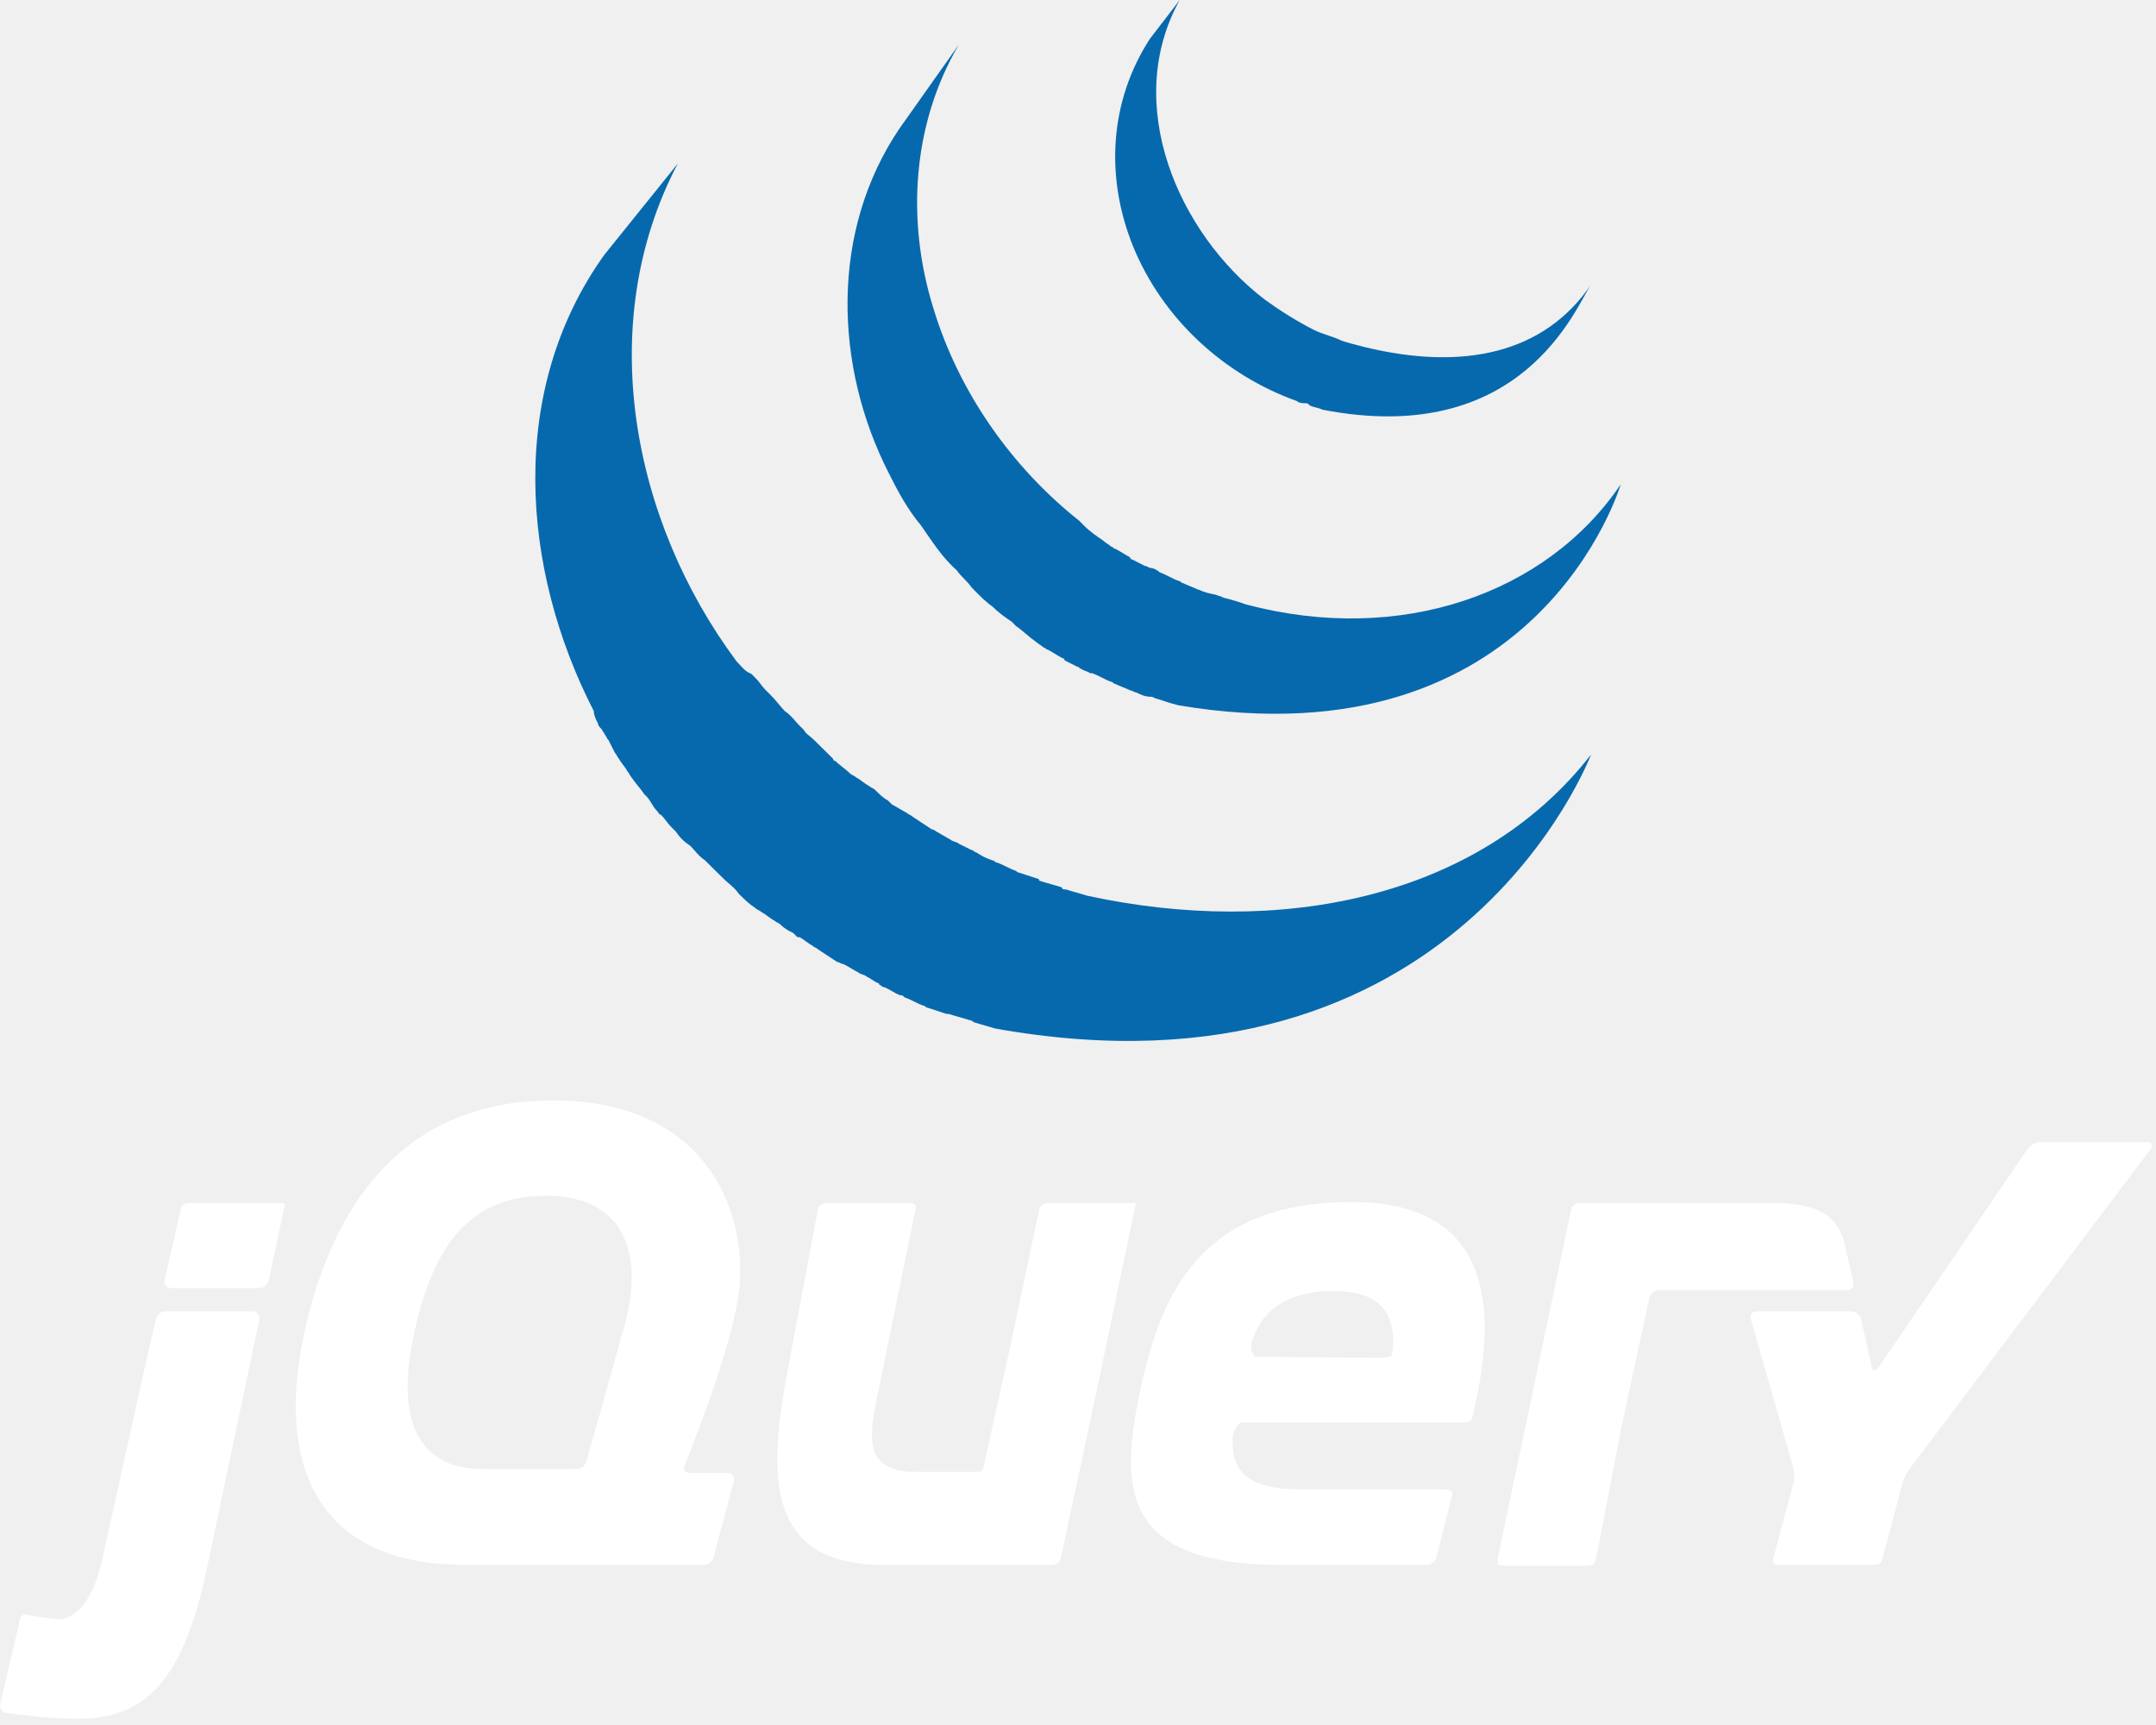
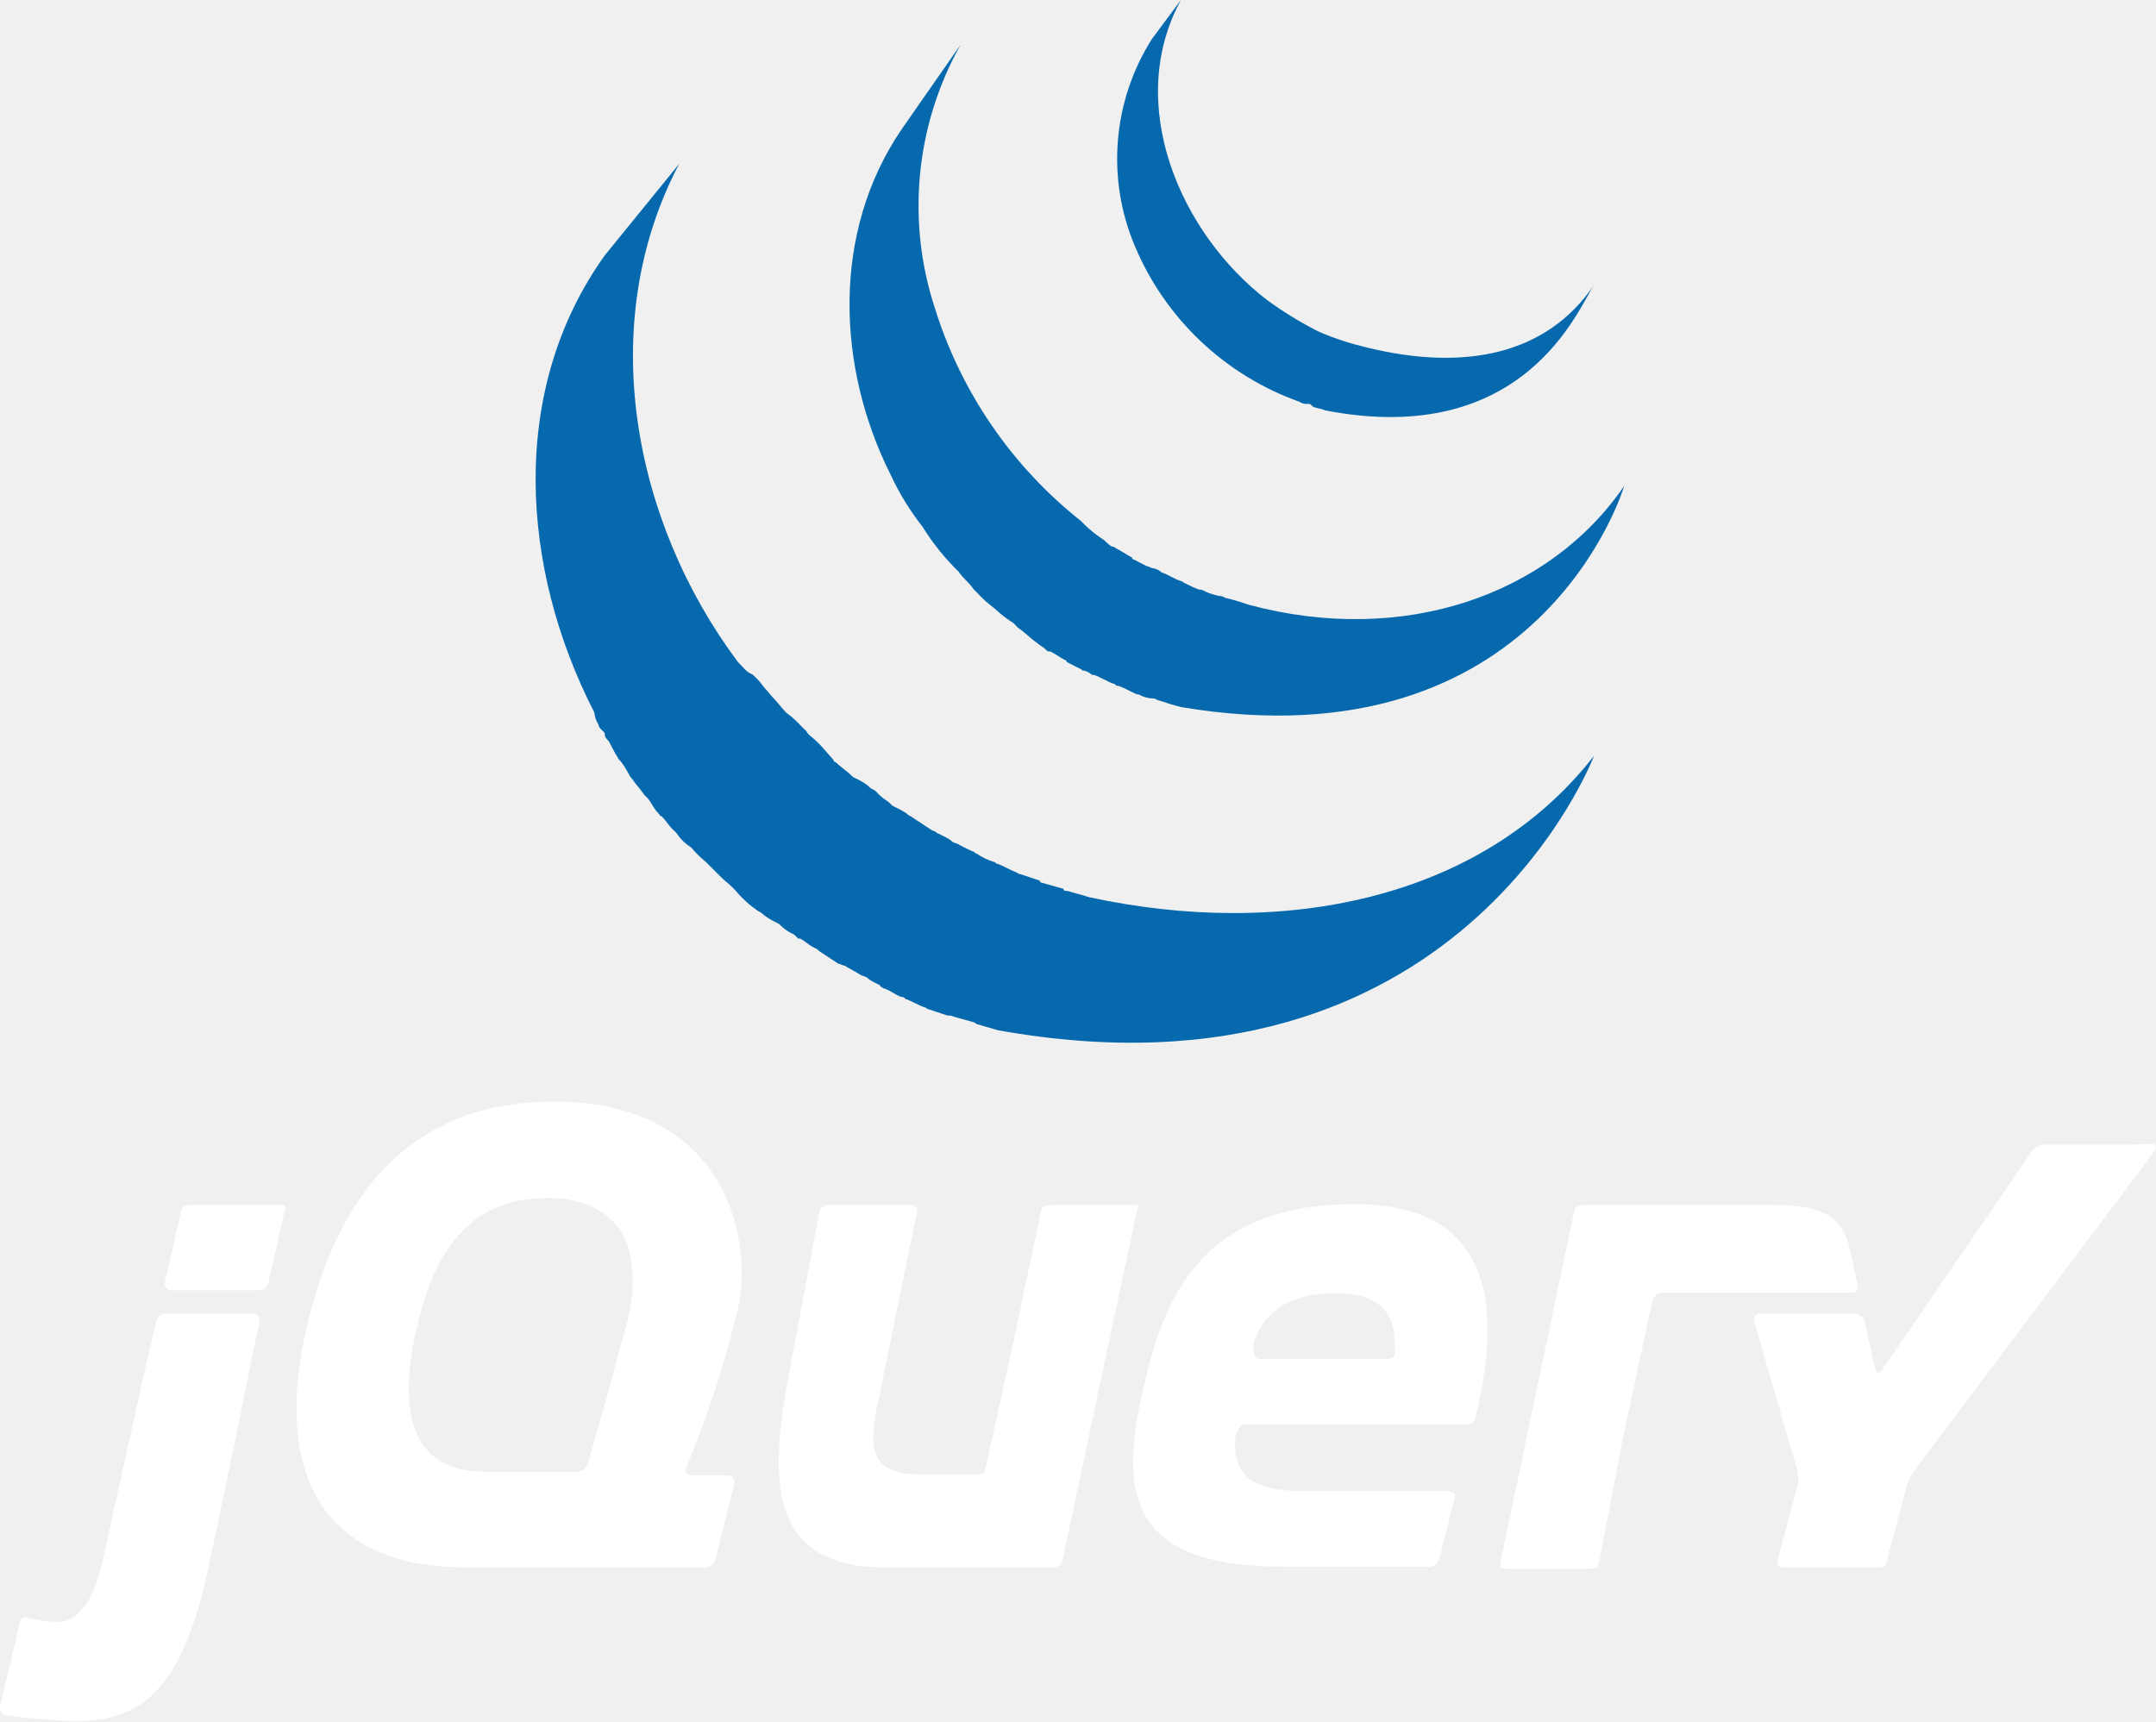
- <svg xmlns="http://www.w3.org/2000/svg" width="100" height="80" viewBox="0 0 100 80" fill="none">
-   <path d="M85.962 59.47L85.559 57.675C85.245 56.374 84.303 55.791 82.196 55.791H73.318C73.094 55.791 72.915 55.88 72.87 56.105L69.507 72.079C69.462 72.303 69.462 72.438 69.462 72.528C69.507 72.618 69.865 72.618 70.09 72.618H73.183C73.408 72.618 73.766 72.618 73.856 72.573C73.991 72.528 74.035 72.214 74.08 72.034L75.156 66.425L76.501 60.188C76.546 60.009 76.726 59.829 76.95 59.829H85.738C85.873 59.829 86.007 59.65 85.962 59.47Z" fill="white" />
-   <path d="M98.472 52.964C98.248 52.964 94.571 52.964 94.571 52.964C94.347 52.964 94.123 53.188 93.988 53.368L87.128 63.419C86.993 63.598 86.859 63.598 86.814 63.374L86.321 61.175C86.276 60.996 86.052 60.816 85.873 60.816H81.478C81.254 60.816 81.165 60.996 81.209 61.175L83.182 68.086C83.227 68.265 83.227 68.624 83.182 68.803L82.241 72.303C82.196 72.483 82.33 72.573 82.51 72.573H86.859C87.083 72.573 87.262 72.528 87.307 72.303L88.249 68.759C88.294 68.579 88.428 68.31 88.563 68.13L99.727 53.323C99.862 53.143 99.817 52.964 99.638 52.964H98.472Z" fill="white" />
-   <path d="M52.648 55.791H48.657C48.433 55.791 48.254 55.88 48.209 56.06L46.909 62.207L45.608 68.086C45.564 68.265 45.384 68.265 45.16 68.265H42.559C39.959 68.265 40.273 66.65 40.811 64.182C40.811 64.137 42.47 56.06 42.47 56.06C42.515 55.88 42.38 55.791 42.156 55.791H38.39C38.166 55.791 37.986 55.88 37.941 56.06L36.417 64.182C35.655 68.579 35.655 72.438 40.721 72.573C40.811 72.573 48.747 72.573 48.747 72.573C48.971 72.573 49.151 72.483 49.196 72.303L50.944 64.137L52.648 55.97C52.648 55.97 52.738 55.791 52.648 55.791Z" fill="white" />
-   <path d="M13.101 55.791H8.842C8.618 55.791 8.438 55.836 8.393 56.06L7.631 59.38C7.586 59.56 7.721 59.739 7.945 59.739H12.025C12.249 59.739 12.429 59.56 12.473 59.336L13.191 55.97C13.191 55.97 13.281 55.791 13.101 55.791Z" fill="white" />
-   <path d="M7.676 60.816C7.452 60.816 7.272 60.996 7.228 61.175L6.645 63.733L5.344 69.611C5.344 69.611 4.672 72.707 4.582 72.932C4.582 72.932 3.999 75.175 2.654 75.085C2.026 75.041 1.309 74.906 1.309 74.906C0.905 74.771 0.905 75.175 0.861 75.4L0.009 79.034C-0.036 79.214 0.098 79.393 0.278 79.438C0.278 79.438 2.116 79.707 3.416 79.707H3.641C6.824 79.707 8.528 77.823 9.604 72.707L10.859 66.739L12.025 61.22C12.07 61.041 11.935 60.816 11.756 60.816" fill="white" />
-   <path d="M62.691 55.746C55.517 55.746 53.814 60.188 52.872 64.541C51.931 69.028 52.02 72.573 59.418 72.573H59.687C62.647 72.573 66.189 72.573 66.189 72.573C66.368 72.573 66.592 72.393 66.637 72.169L67.355 69.342C67.399 69.162 67.265 69.073 67.041 69.073H60.36C57.939 69.073 57.087 68.31 57.176 66.65C57.176 66.47 57.401 65.977 57.58 65.977H67.848C68.296 65.977 68.296 65.707 68.296 65.707C69.417 61.041 69.462 55.746 62.691 55.746ZM64.575 62.791C64.575 63.015 63.857 62.97 63.857 62.97L58.297 62.925C58.118 62.925 58.028 62.656 58.028 62.477C58.028 62.477 58.028 62.252 58.073 62.207C58.522 60.727 59.777 59.874 61.84 59.874C64.126 59.874 64.62 60.996 64.62 62.297" fill="white" />
-   <path d="M31.754 67.951C31.754 67.951 33.771 63.06 34.22 60.278C34.847 56.509 32.964 51.034 25.656 51.034C18.437 51.034 15.298 56.239 14.088 61.938C12.877 67.637 14.446 72.618 21.665 72.573H32.65C32.875 72.573 33.054 72.393 33.099 72.214L34.04 68.669C34.085 68.489 33.951 68.31 33.771 68.31H32.875H31.978C31.799 68.31 31.709 68.175 31.709 68.041C31.754 68.041 31.754 67.996 31.754 67.951ZM27.987 64.989L27.18 67.816C27.135 67.996 26.911 68.13 26.687 68.13H22.427C19.199 68.13 18.392 65.618 19.199 61.893C20.006 58.079 21.531 55.746 24.714 55.477C29.063 55.163 29.96 58.214 28.884 61.759L27.987 64.989Z" fill="white" />
-   <path d="M28.029 11.818C23.55 18.07 24.134 26.342 27.542 32.979C27.542 33.172 27.639 33.364 27.737 33.556C27.737 33.653 27.834 33.749 27.931 33.845C27.931 33.941 28.029 33.941 28.029 34.037C28.126 34.133 28.126 34.23 28.224 34.326C28.321 34.518 28.418 34.711 28.516 34.903C28.613 34.999 28.613 35.095 28.71 35.191C28.808 35.384 29.003 35.576 29.1 35.769C29.197 35.865 29.197 35.961 29.295 36.057C29.489 36.346 29.684 36.538 29.879 36.827L29.976 36.923C30.171 37.115 30.268 37.404 30.463 37.596C30.56 37.692 30.56 37.788 30.658 37.788C30.852 37.981 30.95 38.173 31.145 38.365C31.242 38.462 31.242 38.462 31.339 38.558C31.534 38.846 31.729 39.039 32.021 39.231C32.216 39.424 32.41 39.712 32.703 39.904C32.8 40.001 32.8 40.001 32.897 40.097C33.092 40.289 33.189 40.385 33.384 40.578C33.481 40.674 33.481 40.674 33.579 40.77C33.774 40.963 34.066 41.155 34.261 41.444L34.358 41.54C34.553 41.732 34.747 41.924 35.039 42.117C35.137 42.213 35.234 42.213 35.332 42.309C35.526 42.405 35.721 42.598 35.916 42.694C36.013 42.79 36.111 42.79 36.208 42.886C36.403 43.079 36.597 43.175 36.792 43.271C36.889 43.367 36.889 43.367 36.987 43.463C36.987 43.463 36.987 43.463 37.084 43.463C37.279 43.56 37.474 43.752 37.669 43.848C37.766 43.944 37.863 43.944 37.961 44.041C38.253 44.233 38.545 44.425 38.837 44.618C38.934 44.618 39.032 44.714 39.129 44.714C39.324 44.81 39.616 45.002 39.811 45.099C39.908 45.195 40.103 45.195 40.2 45.291C40.395 45.387 40.492 45.483 40.687 45.58C40.687 45.58 40.784 45.58 40.784 45.676C40.882 45.676 40.882 45.772 40.979 45.772C41.271 45.868 41.466 46.06 41.758 46.157C41.855 46.157 41.855 46.157 41.953 46.253C42.245 46.349 42.537 46.541 42.829 46.638C42.926 46.638 42.926 46.734 43.024 46.734C43.316 46.83 43.608 46.926 43.9 47.022H43.998C44.29 47.118 44.679 47.215 44.971 47.311C45.069 47.311 45.166 47.407 45.166 47.407C45.458 47.503 45.848 47.599 46.14 47.696C67.561 51.543 73.793 34.999 73.793 34.999C68.535 41.732 59.285 43.463 50.424 41.54C50.132 41.444 49.742 41.347 49.45 41.251C49.353 41.251 49.256 41.251 49.256 41.155C48.964 41.059 48.574 40.963 48.282 40.866C48.282 40.866 48.184 40.866 48.184 40.77C47.892 40.674 47.6 40.578 47.308 40.482C47.211 40.482 47.114 40.385 47.114 40.385C46.821 40.289 46.529 40.097 46.237 40.001C46.14 40.001 46.14 39.904 46.042 39.904C45.75 39.808 45.556 39.712 45.263 39.52C45.166 39.52 45.166 39.424 45.069 39.424C44.874 39.327 44.679 39.231 44.484 39.135C44.387 39.039 44.192 39.039 44.095 38.943C43.9 38.846 43.608 38.654 43.413 38.558C43.316 38.462 43.219 38.462 43.219 38.462C42.926 38.269 42.634 38.077 42.342 37.885C42.245 37.788 42.148 37.788 42.05 37.692C41.855 37.596 41.563 37.404 41.369 37.307C41.271 37.211 41.271 37.211 41.174 37.115C40.979 37.019 40.784 36.827 40.59 36.634C40.492 36.538 40.395 36.538 40.297 36.442C40.103 36.346 39.908 36.153 39.713 36.057C39.616 35.961 39.519 35.961 39.421 35.865C39.226 35.672 38.934 35.48 38.74 35.288C38.74 35.288 38.642 35.288 38.642 35.191C38.447 34.999 38.155 34.711 37.961 34.518C37.863 34.422 37.863 34.422 37.766 34.326C37.571 34.133 37.376 34.037 37.279 33.845C37.182 33.749 37.182 33.749 37.084 33.653C36.889 33.46 36.695 33.172 36.403 32.979C36.208 32.787 36.013 32.498 35.721 32.21C35.624 32.114 35.624 32.114 35.526 32.017C35.332 31.825 35.234 31.633 35.039 31.44C34.942 31.344 34.942 31.344 34.845 31.248C34.553 31.152 34.358 30.863 34.163 30.671C29.295 24.13 27.542 14.992 31.437 7.586" fill="#0769AD" />
-   <path d="M41.727 5.949C38.49 10.725 38.686 16.993 41.236 21.968C41.629 22.764 42.119 23.659 42.708 24.355C43.198 25.052 43.688 25.848 44.375 26.445C44.571 26.743 44.865 26.942 45.062 27.241C45.16 27.34 45.16 27.34 45.258 27.44C45.454 27.639 45.748 27.937 46.042 28.136C46.337 28.435 46.631 28.634 46.925 28.833C47.023 28.932 47.023 28.932 47.121 29.032C47.416 29.231 47.71 29.529 48.004 29.728C48.102 29.828 48.298 29.927 48.396 30.027C48.495 30.027 48.495 30.126 48.593 30.126C48.789 30.226 49.083 30.425 49.279 30.524C49.279 30.524 49.377 30.524 49.377 30.624C49.573 30.723 49.77 30.823 49.966 30.922C50.064 30.922 50.064 31.022 50.162 31.022C50.26 31.121 50.456 31.121 50.554 31.221C50.554 31.221 50.554 31.221 50.652 31.221C50.947 31.32 51.241 31.519 51.535 31.619C51.633 31.619 51.633 31.718 51.731 31.718C51.927 31.817 52.221 31.917 52.418 32.017C52.516 32.017 52.614 32.116 52.712 32.116C52.908 32.215 53.104 32.315 53.398 32.315C53.497 32.315 53.595 32.414 53.693 32.414C53.987 32.514 54.281 32.614 54.674 32.713C71.347 35.499 75.172 22.465 75.172 22.465C71.74 27.539 64.972 29.927 57.812 28.037C57.518 27.937 57.224 27.838 56.831 27.738C56.733 27.738 56.635 27.639 56.537 27.639C56.341 27.539 56.047 27.539 55.85 27.44C55.752 27.44 55.654 27.34 55.556 27.34C55.36 27.241 55.066 27.141 54.87 27.042C54.772 27.042 54.772 26.942 54.674 26.942C54.379 26.843 54.085 26.644 53.791 26.544C53.693 26.445 53.497 26.345 53.398 26.345C53.3 26.345 53.202 26.246 53.104 26.246C52.908 26.146 52.712 26.047 52.516 25.947C52.516 25.947 52.418 25.947 52.418 25.848C52.221 25.748 51.927 25.549 51.731 25.45C51.633 25.45 51.633 25.35 51.535 25.35C51.437 25.251 51.241 25.151 51.143 25.052C50.848 24.853 50.554 24.654 50.26 24.355C50.162 24.256 50.162 24.256 50.064 24.157C46.925 21.669 44.473 18.187 43.296 14.307C42.021 10.227 42.315 5.75 44.473 2.069" fill="#0769AD" />
-   <path d="M53.334 1.8C51.457 4.7 51.259 8.2 52.544 11.401C53.928 14.801 56.794 17.401 60.154 18.601C60.253 18.701 60.45 18.701 60.549 18.701C60.648 18.701 60.648 18.701 60.747 18.801C60.945 18.901 61.142 18.901 61.34 19.001C70.63 20.801 73.101 14.201 73.793 13.201C71.619 16.401 67.863 17.201 63.317 16.101C62.921 16.001 62.526 15.901 62.23 15.801C61.834 15.601 61.34 15.501 60.945 15.301C60.154 14.901 59.363 14.401 58.672 13.901C54.619 10.801 52.05 4.8 54.718 0" fill="#0769AD" />
+ <svg xmlns="http://www.w3.org/2000/svg" viewBox="0 0 99.81 79.71">
+   <defs>
+     <style>.cls-1{fill:#fff;}.cls-2{fill:#0769ad;}</style>
+   </defs>
+   <g id="Слой_2" data-name="Слой 2">
+     <g id="Слой_1-2" data-name="Слой 1">
+       <path class="cls-1" d="M86,59.47l-.4-1.79c-.32-1.31-1.26-1.89-3.36-1.89H73.32c-.23,0-.41.09-.45.31l-3.36,16a1.84,1.84,0,0,0-.05.45c.05.09.41.09.63.09h3.09a2.53,2.53,0,0,0,.68-.05c.13,0,.18-.36.22-.54l1.08-5.6,1.34-6.24a.49.49,0,0,1,.45-.36h8.79A.28.28,0,0,0,86,59.47Z" />
+       <path class="cls-1" d="M98.47,53h-3.9c-.22,0-.45.23-.58.41L87.13,63.42c-.14.18-.27.18-.32-.05l-.49-2.19a.53.53,0,0,0-.45-.36H81.48a.27.27,0,0,0-.27.36l2,6.91a1.7,1.7,0,0,1,0,.71l-.94,3.5c0,.18.09.27.27.27h4.35c.22,0,.4,0,.45-.27l.94-3.54a2,2,0,0,1,.31-.63L99.73,53.32c.13-.18.09-.36-.09-.36Z" />
+       <path class="cls-1" d="M52.65,55.79h-4c-.23,0-.41.09-.45.27l-1.3,6.15-1.3,5.88c0,.17-.23.17-.45.17h-2.6c-2.6,0-2.29-1.61-1.75-4.08,0,0,1.66-8.12,1.66-8.12,0-.18-.09-.27-.31-.27H38.39a.42.42,0,0,0-.45.27l-1.52,8.12c-.77,4.4-.77,8.26,4.3,8.39h8a.42.42,0,0,0,.45-.27l1.74-8.16L52.65,56S52.74,55.79,52.65,55.79Z" />
+       <path class="cls-1" d="M13.1,55.79H8.84c-.22,0-.4.05-.45.27l-.76,3.32a.3.3,0,0,0,.31.36H12a.47.47,0,0,0,.44-.4L13.19,56S13.28,55.79,13.1,55.79Z" />
+       <path class="cls-1" d="M7.68,60.82a.47.47,0,0,0-.45.36l-.59,2.55-1.3,5.88s-.67,3.1-.76,3.32c0,0-.58,2.25-1.93,2.16-.62,0-1.34-.18-1.34-.18-.4-.14-.4.27-.45.49L0,79a.35.35,0,0,0,.27.41,26.93,26.93,0,0,0,3.14.27h.22c3.18,0,4.89-1.89,6-7l1.26-6L12,61.22a.33.33,0,0,0-.27-.4" />
+       <path class="cls-1" d="M62.69,55.75c-7.17,0-8.88,4.44-9.82,8.79s-.85,8,6.55,8h6.77a.53.53,0,0,0,.45-.4l.71-2.83c.05-.18-.09-.27-.31-.27H60.36c-2.42,0-3.27-.76-3.18-2.42,0-.18.22-.67.4-.67H67.85c.45,0,.45-.27.45-.27C69.42,61,69.46,55.75,62.69,55.75Zm1.88,7c0,.22-.71.18-.71.18l-5.56,0c-.18,0-.27-.27-.27-.45,0,0,0-.23,0-.27.45-1.48,1.71-2.34,3.77-2.34,2.29,0,2.78,1.13,2.78,2.43" />
+       <path class="cls-1" d="M31.75,68a47.73,47.73,0,0,0,2.47-7.67C34.85,56.51,33,51,25.66,51S15.3,56.24,14.09,61.94s.36,10.68,7.58,10.63h11a.49.49,0,0,0,.45-.36L34,68.67a.29.29,0,0,0-.27-.36H32a.26.26,0,0,1-.27-.27S31.75,68,31.75,68ZM28,65l-.81,2.83a.5.5,0,0,1-.49.31H22.43c-3.23,0-4-2.51-3.23-6.24s2.33-6.14,5.51-6.41c4.35-.32,5.25,2.73,4.17,6.28Z" />
+       <path class="cls-2" d="M28,11.82c-4.48,6.25-3.9,14.52-.49,21.16a1.39,1.39,0,0,0,.2.58c0,.09.09.19.19.28s.1.1.1.2.1.19.19.29l.3.57c.09.1.09.2.19.29s.29.39.39.58.1.19.19.29c.2.29.39.48.59.77l.1.09c.19.2.29.48.48.68s.1.19.2.19c.19.19.29.38.48.58l.2.19a2.17,2.17,0,0,0,.68.67,4.81,4.81,0,0,0,.68.67l.2.2.48.48.2.19a4.26,4.26,0,0,1,.68.67l.1.1a4.64,4.64,0,0,0,.68.58c.1.09.19.09.29.19s.39.29.59.38.19.1.29.2a2.14,2.14,0,0,0,.58.38l.2.19h.09c.2.1.39.29.59.39s.19.09.29.19l.88.58c.09,0,.19.09.29.09l.68.39c.1.09.29.09.39.19s.29.19.49.29a.09.09,0,0,1,.09.1c.1,0,.1.09.2.09.29.1.49.29.78.39.1,0,.1,0,.19.09.29.1.59.29.88.39.1,0,.1.09.19.09l.88.29H44c.29.1.68.19,1,.29a.35.35,0,0,1,.2.1c.29.09.68.19,1,.29C67.56,51.54,73.79,35,73.79,35c-5.25,6.73-14.51,8.46-23.37,6.54-.29-.1-.68-.19-1-.29-.1,0-.19,0-.19-.1l-1-.28a.1.1,0,0,1-.1-.1l-.87-.29a.36.36,0,0,1-.2-.09c-.29-.1-.58-.29-.87-.39-.1,0-.1-.1-.2-.1a2.94,2.94,0,0,1-.78-.38c-.09,0-.09-.1-.19-.1l-.59-.29c-.09-.09-.29-.09-.38-.19s-.49-.29-.69-.38a.28.28,0,0,0-.19-.1l-.88-.58c-.1-.09-.19-.09-.29-.19s-.49-.29-.68-.38l-.2-.19a2.52,2.52,0,0,1-.58-.49c-.1-.09-.2-.09-.29-.19s-.39-.29-.59-.38-.19-.1-.29-.2-.49-.38-.68-.57a.1.1,0,0,1-.1-.1L38,34.52l-.19-.19c-.2-.2-.39-.29-.49-.49l-.2-.19A4.33,4.33,0,0,0,36.4,33c-.19-.19-.39-.48-.68-.77L35.53,32c-.2-.2-.3-.39-.49-.58l-.2-.19c-.29-.1-.48-.39-.68-.58C29.29,24.13,27.54,15,31.44,7.59" />
+       <path class="cls-2" d="M41.73,6c-3.24,4.77-3,11-.49,16a12.11,12.11,0,0,0,1.47,2.39,10.89,10.89,0,0,0,1.67,2.08c.19.3.49.5.68.8l.2.2a5.48,5.48,0,0,0,.78.7,6,6,0,0,0,.89.69l.19.2c.3.2.59.5.88.7.1.1.3.2.4.3s.09.1.19.1.49.29.69.39a.1.1,0,0,1,.1.1l.59.3c.09,0,.09.1.19.1s.3.1.39.2h.1c.3.1.59.3.88.4.1,0,.1.1.2.1s.49.2.69.3.19.1.29.1a1.4,1.4,0,0,0,.69.19c.1,0,.19.1.29.1.3.1.59.2,1,.3,16.68,2.79,20.5-10.24,20.5-10.24C71.74,27.54,65,29.93,57.81,28c-.29-.1-.59-.2-1-.3-.1,0-.19-.1-.29-.1s-.49-.1-.69-.2-.2-.1-.29-.1-.49-.2-.69-.3-.1-.1-.2-.1c-.29-.1-.58-.3-.88-.4a.71.71,0,0,0-.39-.19c-.1,0-.2-.1-.3-.1l-.58-.3a.1.1,0,0,1-.1-.1c-.2-.1-.49-.3-.69-.4s-.1-.1-.2-.1-.29-.2-.39-.3a5.89,5.89,0,0,1-.88-.69l-.2-.2a20.25,20.25,0,0,1-6.76-9.85A15.24,15.24,0,0,1,44.47,2.07" />
+       <path class="cls-2" d="M53.33,1.8a10.37,10.37,0,0,0-.79,9.6,13,13,0,0,0,7.61,7.2.6.6,0,0,0,.4.1c.1,0,.1,0,.2.1s.39.1.59.2c9.29,1.8,11.76-4.8,12.45-5.8-2.17,3.2-5.93,4-10.47,2.9-.4-.1-.79-.2-1.09-.3s-.89-.3-1.29-.5a17.25,17.25,0,0,1-2.27-1.4c-4.05-3.1-6.62-9.1-4-13.9" />
+     </g>
+   </g>
</svg>
